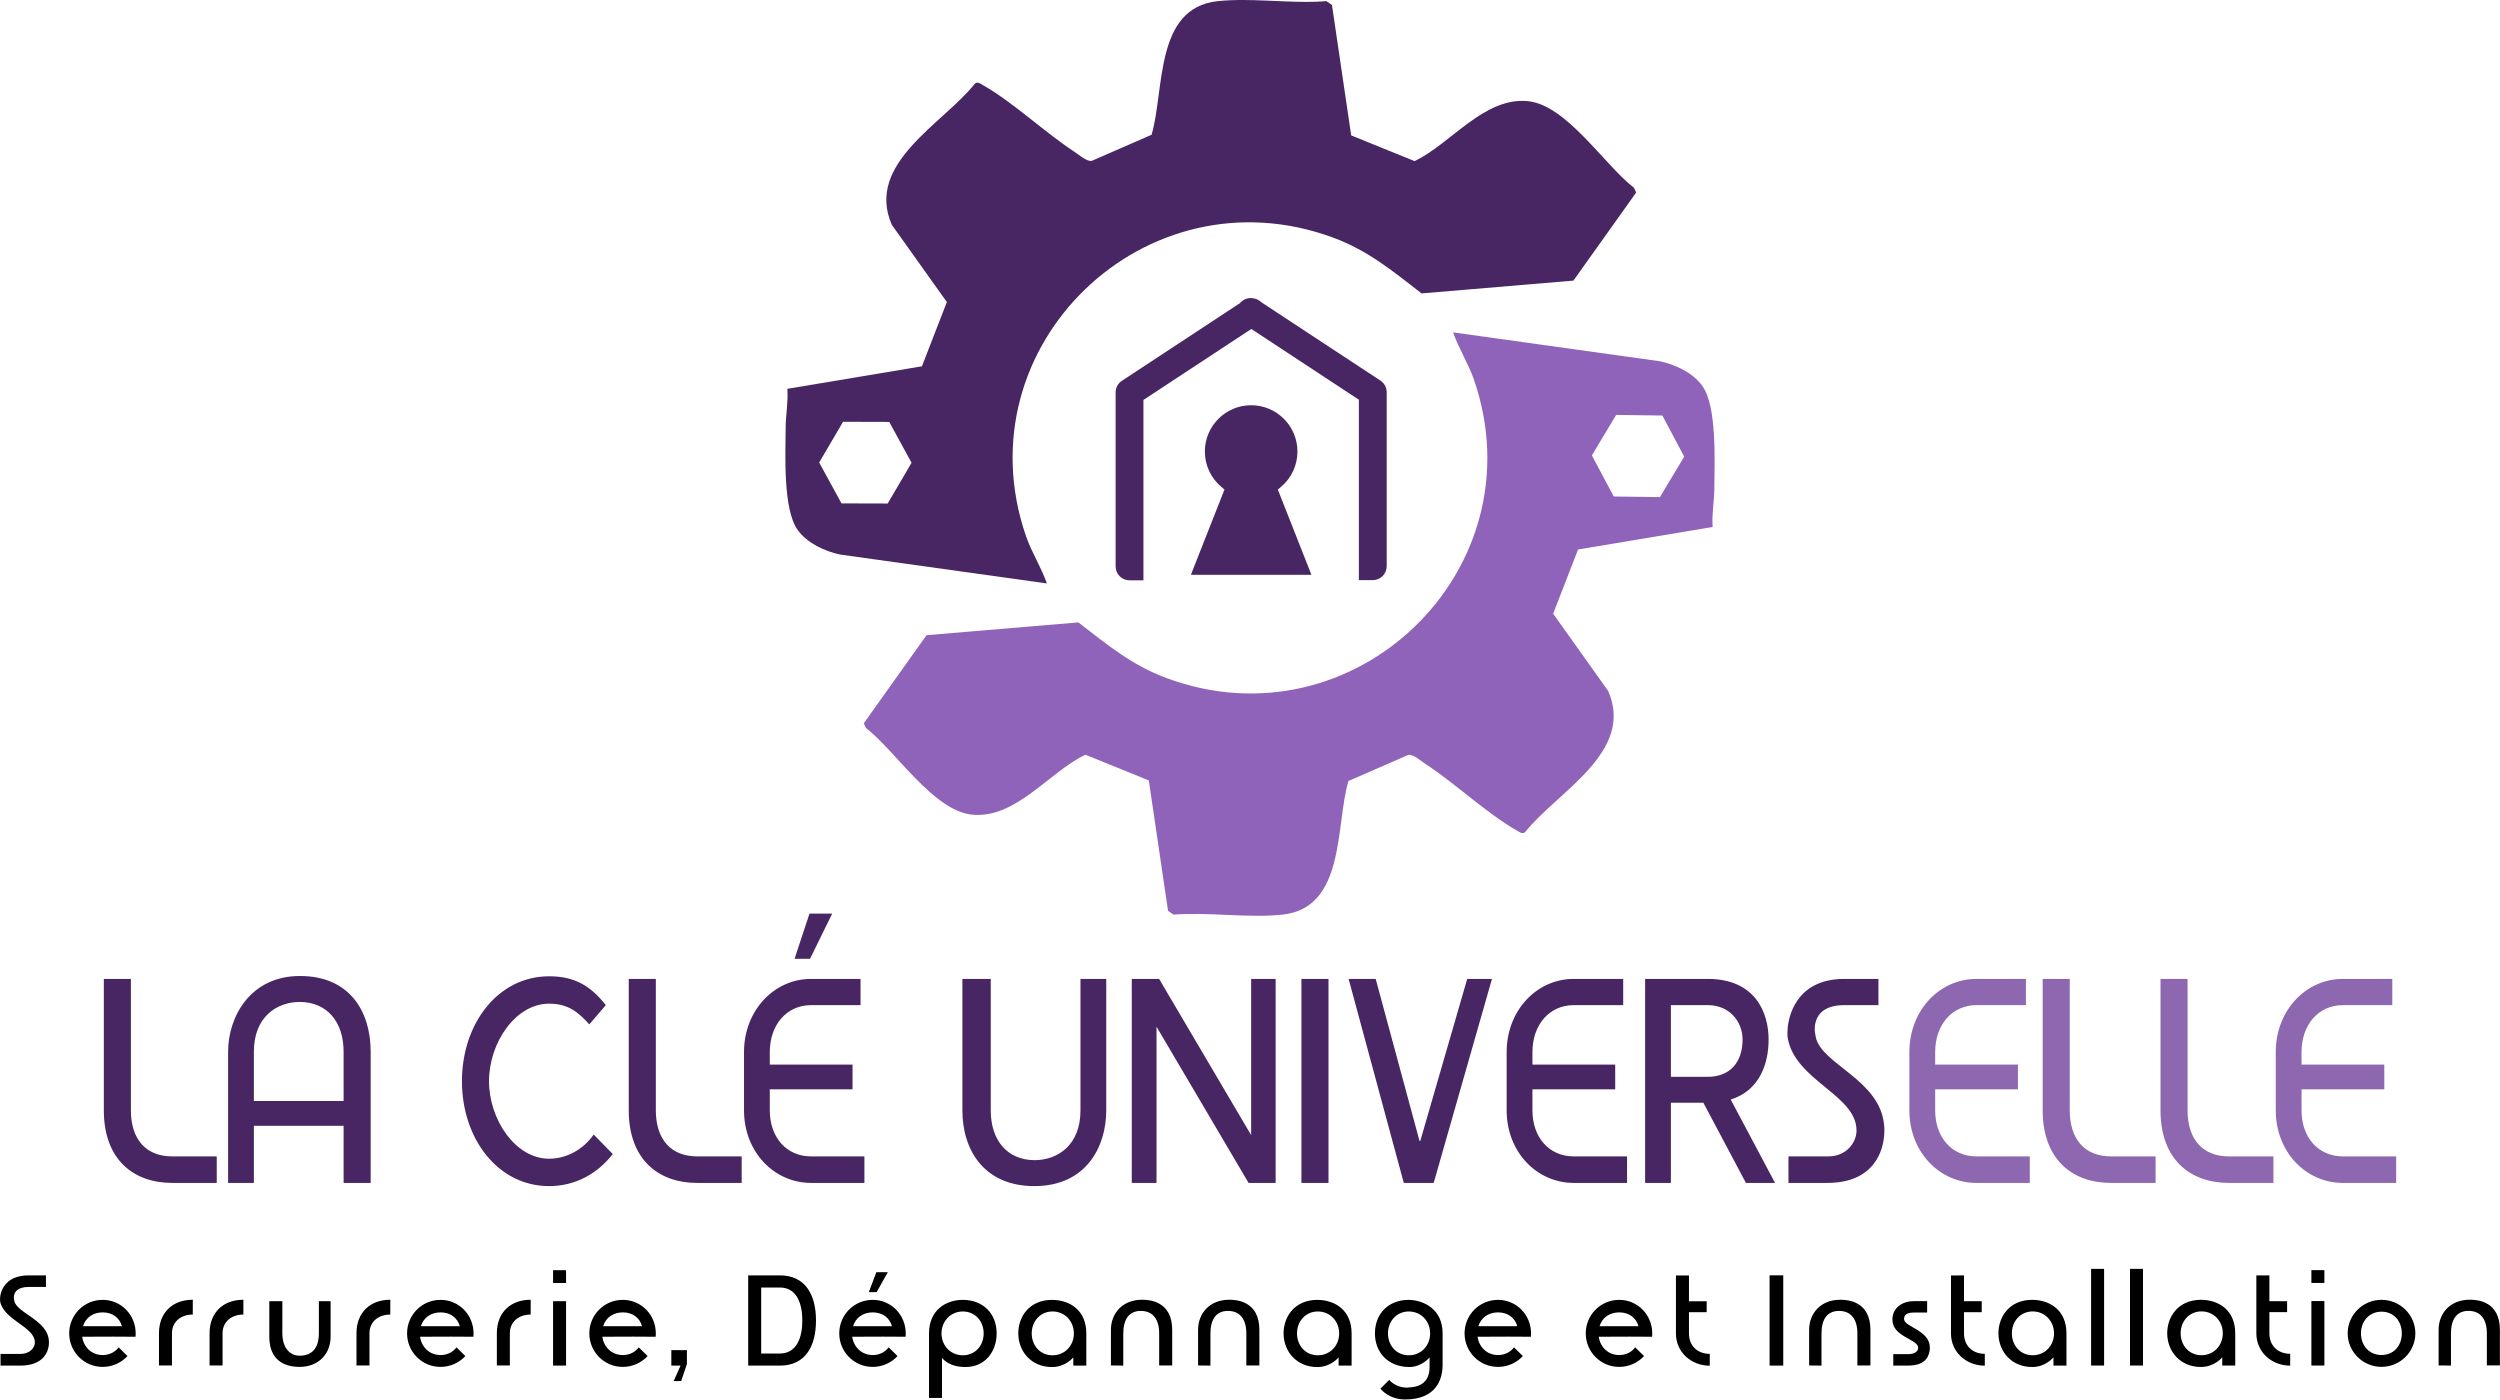
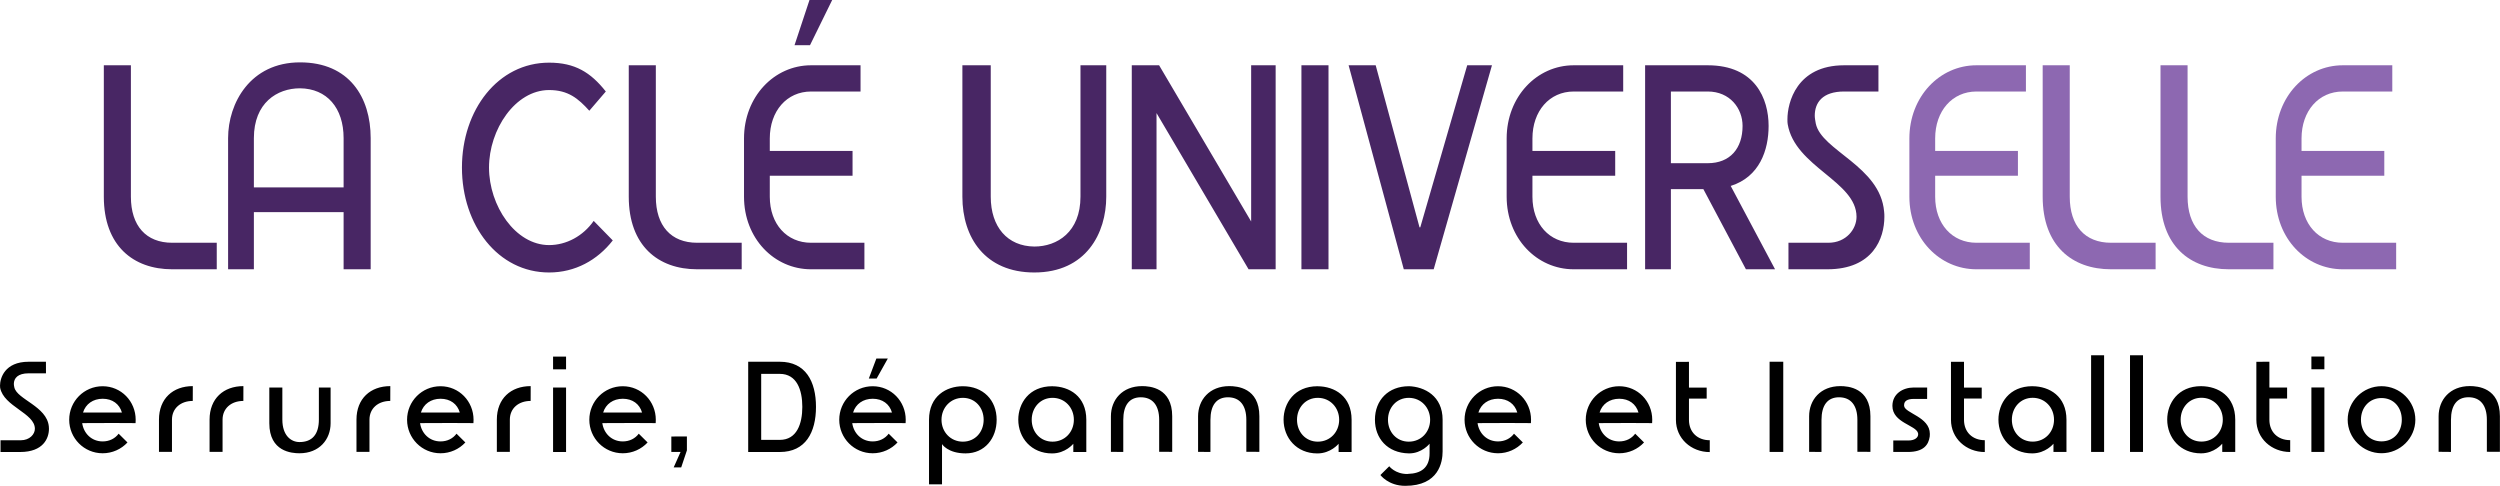
- <svg xmlns="http://www.w3.org/2000/svg" xmlns:xlink="http://www.w3.org/1999/xlink" width="63.1mm" height="35.324mm" viewBox="0 0 63.1 35.324" version="1.1" id="svg1">
+ <svg xmlns="http://www.w3.org/2000/svg" xmlns:xlink="http://www.w3.org/1999/xlink" width="63.1mm" height="12.264mm" viewBox="0 0 63.1 12.264" version="1.1" id="svg1">
  <defs id="defs1">
    <path id="rect4" d="M 596.798,93.338 H 964.494 V 152.735 H 596.798 Z" />
    <path id="rect5" d="m 576.999,237.588 h 811.759 v 82.024 H 576.999 Z" />
    <path id="rect6" d="M 630.739,73.539 H 1739.483 V 195.161 H 630.739 Z" />
    <linearGradient id="linearGradient12">
      <stop style="stop-color:#000000;stop-opacity:1;" offset="0" id="stop12" />
      <stop style="stop-color:#000000;stop-opacity:0;" offset="1" id="stop13" />
    </linearGradient>
    <path id="rect7" d="M 579.828,79.196 H 1838.478 V 234.759 H 579.828 Z" />
    <path id="path1" d="M 630.739,73.539 H 1739.483 V 195.161 H 630.739 Z" />
    <path id="path2" d="m 576.999,237.588 h 811.759 v 82.024 H 576.999 Z" />
    <path id="path3" d="M 596.798,93.338 H 964.494 V 152.735 H 596.798 Z" />
    <style id="style1">
      .cls-2 {
        fill: #5C2E7A;
      }

      .cls-3 {
        fill: #B8A0C8;
      }
    </style>
    <linearGradient xlink:href="#linearGradient12" id="linearGradient8" x1="582.761" y1="104.182" x2="1055.348" y2="104.182" gradientUnits="userSpaceOnUse" />
    <linearGradient xlink:href="#linearGradient12" id="linearGradient13" x1="493.516" y1="299.824" x2="1011.161" y2="299.824" gradientUnits="userSpaceOnUse" gradientTransform="translate(0,-5.92649)" />
  </defs>
-   <g id="layer1" transform="translate(-98.41755,-134.2895)">
+   <g id="layer1" transform="translate(-98.41755,-157.3495)">
    <g id="g9">
      <g id="g8">
        <path d="m 99.577,166.48 h -0.437 c -0.608,0 -0.722,0.42 -0.722,0.602 0,0.023 0,0.042 0.003,0.055 0.092,0.478 0.877,0.638 0.877,1.035 0,0.137 -0.131,0.29 -0.358,0.29 h -0.509 v 0.296 h 0.496 c 0.581,0 0.726,-0.345 0.726,-0.586 0,-0.019 0,-0.039 -0.003,-0.059 -0.049,-0.508 -0.798,-0.68 -0.87,-0.983 -0.007,-0.033 -0.013,-0.062 -0.013,-0.088 0,-0.146 0.099,-0.27 0.374,-0.27 h 0.437 z m 1.432,0.934 c 0.246,0 0.424,0.133 0.486,0.348 h -0.982 c 0.066,-0.215 0.253,-0.348 0.496,-0.348 z m -0.516,0.615 c 0.259,-0.003 0.519,-0.003 0.778,-0.003 0.197,0 0.371,0 0.568,0.003 0.003,-0.033 0.003,-0.052 0.003,-0.085 0,-0.465 -0.365,-0.846 -0.834,-0.846 -0.47,0 -0.844,0.381 -0.844,0.846 0,0.465 0.374,0.846 0.844,0.846 0.246,0 0.47,-0.104 0.627,-0.273 l -0.223,-0.221 c -0.089,0.12 -0.23,0.195 -0.404,0.195 -0.279,0 -0.479,-0.202 -0.516,-0.462 z m 2.791,-0.934 c -0.502,0 -0.854,0.316 -0.854,0.846 v 0.813 h 0.328 v -0.813 c 0,-0.283 0.217,-0.472 0.525,-0.472 z m 1.277,0 c -0.502,0 -0.854,0.316 -0.854,0.846 v 0.813 h 0.328 v -0.813 c 0,-0.283 0.217,-0.472 0.525,-0.472 z m 0.654,0.036 v 0.901 c 0,0.719 0.568,0.758 0.762,0.758 0.499,0 0.785,-0.348 0.785,-0.758 v -0.901 h -0.296 v 0.807 c 0,0.374 -0.167,0.569 -0.489,0.569 -0.21,0 -0.433,-0.159 -0.433,-0.569 v -0.807 z m 3.054,-0.036 c -0.502,0 -0.854,0.316 -0.854,0.846 v 0.813 h 0.328 v -0.813 c 0,-0.283 0.217,-0.472 0.525,-0.472 z m 1.268,0.319 c 0.246,0 0.424,0.133 0.486,0.348 h -0.982 c 0.066,-0.215 0.253,-0.348 0.496,-0.348 z m -0.516,0.615 c 0.259,-0.003 0.519,-0.003 0.778,-0.003 0.197,0 0.371,0 0.568,0.003 0.003,-0.033 0.003,-0.052 0.003,-0.085 0,-0.465 -0.365,-0.846 -0.834,-0.846 -0.47,0 -0.844,0.381 -0.844,0.846 0,0.465 0.374,0.846 0.844,0.846 0.246,0 0.47,-0.104 0.627,-0.273 l -0.223,-0.221 c -0.089,0.12 -0.23,0.195 -0.404,0.195 -0.279,0 -0.479,-0.202 -0.516,-0.462 z m 2.791,-0.934 c -0.502,0 -0.854,0.316 -0.854,0.846 v 0.813 h 0.328 v -0.813 c 0,-0.283 0.217,-0.472 0.525,-0.472 z m 0.565,0.036 v 1.627 h 0.328 v -1.627 z m 0,-0.781 v 0.322 h 0.328 v -0.322 z m 1.76,1.064 c 0.246,0 0.424,0.133 0.486,0.348 h -0.982 c 0.066,-0.215 0.253,-0.348 0.496,-0.348 z m -0.516,0.615 c 0.259,-0.003 0.519,-0.003 0.778,-0.003 0.197,0 0.371,0 0.568,0.003 0.003,-0.033 0.003,-0.052 0.003,-0.085 0,-0.465 -0.365,-0.846 -0.834,-0.846 -0.47,0 -0.844,0.381 -0.844,0.846 0,0.465 0.374,0.846 0.844,0.846 0.246,0 0.47,-0.104 0.627,-0.273 l -0.223,-0.221 c -0.089,0.12 -0.23,0.195 -0.404,0.195 -0.279,0 -0.479,-0.202 -0.516,-0.462 z m 1.741,0.338 v 0.39 h 0.233 l -0.174,0.39 h 0.19 l 0.144,-0.43 v -0.351 z m 2.738,-1.581 c 0.43,0 0.568,0.407 0.568,0.833 0,0.426 -0.138,0.833 -0.568,0.833 -0.02,0 -0.47,0 -0.47,0 v -1.666 c 0,0 0.453,0 0.47,0 z m -0.798,-0.306 v 2.278 c 0.046,0 0.089,0 0.135,0 0.22,0 0.443,0 0.663,0 0.65,0 0.913,-0.495 0.913,-1.139 0,-0.644 -0.263,-1.139 -0.913,-1.139 -0.089,0 -0.177,0 -0.266,0 -0.177,0 -0.355,0 -0.532,0 z m 3.524,-0.081 h -0.289 l -0.19,0.504 h 0.197 z m -0.381,1.015 c 0.246,0 0.424,0.133 0.486,0.348 h -0.982 c 0.066,-0.215 0.253,-0.348 0.496,-0.348 z m -0.516,0.615 c 0.259,-0.003 0.519,-0.003 0.778,-0.003 0.197,0 0.371,0 0.568,0.003 0.003,-0.033 0.003,-0.052 0.003,-0.085 0,-0.465 -0.365,-0.846 -0.834,-0.846 -0.47,0 -0.844,0.381 -0.844,0.846 0,0.465 0.374,0.846 0.844,0.846 0.246,0 0.47,-0.104 0.627,-0.273 l -0.223,-0.221 c -0.089,0.12 -0.23,0.195 -0.404,0.195 -0.279,0 -0.479,-0.202 -0.516,-0.462 z m 2.791,-0.638 c 0.312,0 0.525,0.247 0.525,0.553 0,0.309 -0.213,0.553 -0.525,0.553 -0.309,0 -0.539,-0.244 -0.539,-0.553 0,-0.306 0.23,-0.553 0.539,-0.553 z m 0,-0.293 c -0.414,0 -0.854,0.247 -0.854,0.846 v 1.63 h 0.328 v -1.015 c 0,0 0.144,0.234 0.594,0.234 0.489,0 0.785,-0.384 0.785,-0.849 0,-0.498 -0.342,-0.846 -0.854,-0.846 z m 2.263,0.293 c 0.312,0 0.539,0.247 0.539,0.553 0,0.309 -0.227,0.553 -0.539,0.553 -0.309,0 -0.525,-0.244 -0.525,-0.553 0,-0.306 0.217,-0.553 0.525,-0.553 z m 0,-0.293 c -0.003,0 -0.003,0 -0.007,0 -0.588,0 -0.857,0.436 -0.857,0.843 0,0.459 0.328,0.853 0.851,0.853 0,0 0.003,0 0.003,0 0.338,0 0.532,-0.241 0.535,-0.244 v 0.208 h 0.328 v -0.813 c 0,-0.595 -0.43,-0.843 -0.854,-0.846 z m 3.021,1.656 v -0.898 c 0,-0.722 -0.568,-0.761 -0.759,-0.761 -0.502,0 -0.788,0.348 -0.788,0.761 v 0.898 l 0.312,0.003 v -0.807 c 0,-0.374 0.154,-0.573 0.443,-0.573 0.296,0 0.463,0.202 0.463,0.569 v 0.807 z m 2.2,0 v -0.898 c 0,-0.722 -0.568,-0.761 -0.759,-0.761 -0.502,0 -0.788,0.348 -0.788,0.761 v 0.898 l 0.312,0.003 v -0.807 c 0,-0.374 0.154,-0.573 0.443,-0.573 0.296,0 0.463,0.202 0.463,0.569 v 0.807 z m 1.475,-1.363 c 0.312,0 0.539,0.247 0.539,0.553 0,0.309 -0.227,0.553 -0.539,0.553 -0.309,0 -0.525,-0.244 -0.525,-0.553 0,-0.306 0.217,-0.553 0.525,-0.553 z m 0,-0.293 c -0.003,0 -0.003,0 -0.007,0 -0.588,0 -0.857,0.436 -0.857,0.843 0,0.459 0.328,0.853 0.851,0.853 0,0 0.003,0 0.003,0 0.338,0 0.532,-0.241 0.535,-0.244 v 0.208 h 0.328 v -0.813 c 0,-0.595 -0.43,-0.843 -0.854,-0.846 z m 2.296,0.293 c 0.312,0 0.539,0.247 0.539,0.553 0,0.309 -0.227,0.553 -0.539,0.553 -0.309,0 -0.525,-0.244 -0.525,-0.553 0,-0.306 0.217,-0.553 0.525,-0.553 z m 0,-0.293 c -0.512,0 -0.854,0.348 -0.854,0.846 0,0.465 0.312,0.839 0.854,0.849 0.007,0 0.01,0 0.013,0 0.319,0 0.512,-0.244 0.512,-0.244 v 0.244 c 0,0.371 -0.227,0.508 -0.539,0.517 -0.01,0 -0.016,0.003 -0.026,0.003 -0.305,0 -0.453,-0.195 -0.453,-0.195 l -0.223,0.221 c 0,0 0.2,0.273 0.627,0.273 0.847,0 0.943,-0.599 0.943,-0.869 v -0.39 -0.41 c 0,-0.599 -0.456,-0.833 -0.854,-0.846 z m 2.253,0.316 c 0.246,0 0.424,0.133 0.486,0.348 h -0.982 c 0.066,-0.215 0.253,-0.348 0.496,-0.348 z m -0.516,0.615 c 0.259,-0.003 0.519,-0.003 0.778,-0.003 0.197,0 0.371,0 0.568,0.003 0.003,-0.033 0.003,-0.052 0.003,-0.085 0,-0.465 -0.365,-0.846 -0.834,-0.846 -0.47,0 -0.844,0.381 -0.844,0.846 0,0.465 0.374,0.846 0.844,0.846 0.246,0 0.47,-0.104 0.627,-0.273 l -0.223,-0.221 c -0.089,0.12 -0.23,0.195 -0.404,0.195 -0.279,0 -0.479,-0.202 -0.516,-0.462 z m 3.575,-0.615 c 0.246,0 0.424,0.133 0.486,0.348 h -0.982 c 0.066,-0.215 0.253,-0.348 0.496,-0.348 z m -0.516,0.615 c 0.259,-0.003 0.519,-0.003 0.778,-0.003 0.197,0 0.371,0 0.568,0.003 0.003,-0.033 0.003,-0.052 0.003,-0.085 0,-0.465 -0.365,-0.846 -0.834,-0.846 -0.47,0 -0.844,0.381 -0.844,0.846 0,0.465 0.374,0.846 0.844,0.846 0.246,0 0.47,-0.104 0.627,-0.273 l -0.223,-0.221 c -0.089,0.12 -0.23,0.195 -0.404,0.195 -0.279,0 -0.479,-0.202 -0.516,-0.462 z m 1.947,-1.546 v 1.464 c 0,0.469 0.384,0.813 0.854,0.813 v -0.299 c -0.312,0 -0.525,-0.205 -0.525,-0.514 v -0.537 h 0.447 v -0.277 h -0.447 v -0.651 z m 2.364,2.274 h 0.345 v -2.278 h -0.345 z m 2.545,-0.003 v -0.898 c 0,-0.722 -0.568,-0.761 -0.759,-0.761 -0.502,0 -0.788,0.348 -0.788,0.761 v 0.898 l 0.312,0.003 v -0.807 c 0,-0.374 0.154,-0.573 0.443,-0.573 0.296,0 0.463,0.202 0.463,0.569 v 0.807 z m 1.432,-1.624 h -0.335 c -0.279,0 -0.542,0.159 -0.542,0.465 0,0.426 0.598,0.485 0.647,0.687 0.003,0.01 0.003,0.019 0.003,0.029 0,0.091 -0.099,0.156 -0.24,0.156 -0.003,0 -0.007,0 -0.01,0 h -0.378 v 0.29 h 0.368 c 0.397,0 0.522,-0.179 0.552,-0.39 0.003,-0.023 0.003,-0.045 0.003,-0.065 0,-0.433 -0.634,-0.521 -0.65,-0.709 0,-0.007 0,-0.013 0,-0.019 0,-0.101 0.079,-0.156 0.246,-0.156 0,0 0,0 0,0 h 0.335 z m 0.601,-0.648 v 1.464 c 0,0.469 0.384,0.813 0.854,0.813 v -0.299 c -0.312,0 -0.525,-0.205 -0.525,-0.514 v -0.537 h 0.447 v -0.277 h -0.447 v -0.651 z m 2.062,0.908 c 0.312,0 0.539,0.247 0.539,0.553 0,0.309 -0.227,0.553 -0.539,0.553 -0.309,0 -0.525,-0.244 -0.525,-0.553 0,-0.306 0.217,-0.553 0.525,-0.553 z m 0,-0.293 c -0.003,0 -0.003,0 -0.007,0 -0.588,0 -0.857,0.436 -0.857,0.843 0,0.459 0.328,0.853 0.851,0.853 0,0 0.003,0 0.003,0 0.338,0 0.532,-0.241 0.535,-0.244 v 0.208 h 0.328 v -0.813 c 0,-0.595 -0.43,-0.843 -0.854,-0.846 z m 1.475,1.659 h 0.328 v -2.44 h -0.328 z m 0.982,0 h 0.328 v -2.44 h -0.328 z m 1.803,-1.367 c 0.312,0 0.539,0.247 0.539,0.553 0,0.309 -0.227,0.553 -0.539,0.553 -0.309,0 -0.525,-0.244 -0.525,-0.553 0,-0.306 0.217,-0.553 0.525,-0.553 z m 0,-0.293 c -0.003,0 -0.003,0 -0.007,0 -0.588,0 -0.857,0.436 -0.857,0.843 0,0.459 0.328,0.853 0.851,0.853 0,0 0.003,0 0.003,0 0.338,0 0.532,-0.241 0.535,-0.244 v 0.208 h 0.328 v -0.813 c 0,-0.595 -0.43,-0.843 -0.854,-0.846 z m 1.386,-0.615 v 1.464 c 0,0.469 0.384,0.813 0.854,0.813 v -0.299 c -0.312,0 -0.525,-0.205 -0.525,-0.514 v -0.537 h 0.447 v -0.277 h -0.447 v -0.651 z m 1.389,0.648 v 1.627 h 0.328 v -1.627 z m 0,-0.781 v 0.322 h 0.328 v -0.322 z m 1.77,1.048 c 0.312,0 0.512,0.241 0.512,0.547 0,0.309 -0.2,0.547 -0.512,0.547 -0.309,0 -0.519,-0.238 -0.519,-0.547 0,-0.306 0.21,-0.547 0.519,-0.547 z m 0,-0.299 c -0.47,0 -0.854,0.381 -0.854,0.846 0,0.465 0.384,0.846 0.854,0.846 0.47,0 0.854,-0.381 0.854,-0.846 0,-0.465 -0.384,-0.846 -0.854,-0.846 z m 2.988,1.656 v -0.898 c 0,-0.722 -0.568,-0.761 -0.759,-0.761 -0.502,0 -0.788,0.348 -0.788,0.761 v 0.898 l 0.312,0.003 v -0.807 c 0,-0.374 0.154,-0.573 0.443,-0.573 0.296,0 0.463,0.202 0.463,0.569 v 0.807 z" id="text3-9" style="font-size:3.477px;font-family:Astonpoliz;-inkscape-font-specification:'Astonpoliz, Normal';letter-spacing:0.344px;word-spacing:-0.373px;display:inline;fill-rule:evenodd;stroke:none;stroke-width:0.944;stroke-linejoin:bevel;stroke-miterlimit:2;stroke-dasharray:none;paint-order:fill markers stroke" aria-label="Serrurerie, Dépannage et Installation" />
        <g id="logo" transform="matrix(0.04344383,0,0,0.04344383,84.58574,156.0335)" style="display:inline;stroke:none;stroke-width:21.729;stroke-dasharray:none">
          <defs id="defs3">
            <path id="path4" d="M 579.828,79.196 H 1838.478 V 234.759 H 579.828 Z" />
            <path id="path5" d="M 630.739,73.539 H 1739.483 V 195.161 H 630.739 Z" />
            <path id="path6" d="m 576.999,237.588 h 811.759 v 82.024 H 576.999 Z" />
            <path id="path7" d="M 596.798,93.338 H 964.494 V 152.735 H 596.798 Z" />
            <style id="style7">
      .cls-2 {
        fill: #5C2E7A;
      }

      .cls-3 {
        fill: #B8A0C8;
      }
    </style>
            <linearGradient xlink:href="#linearGradient12" id="linearGradient7" x1="582.761" y1="104.182" x2="1055.348" y2="104.182" gradientUnits="userSpaceOnUse" />
            <linearGradient xlink:href="#linearGradient12" id="linearGradient9" x1="493.516" y1="299.824" x2="1011.161" y2="299.824" gradientUnits="userSpaceOnUse" gradientTransform="translate(0,-5.92649)" />
          </defs>
          <g id="layer1-8" transform="translate(-0.00316211,-0.00955646)" style="stroke:none;stroke-width:21.729;stroke-dasharray:none" />
          <g id="g11" transform="translate(6.718868)">
            <text xml:space="preserve" style="writing-mode:lr-tb;direction:ltr;fill:none;fill-opacity:0.012;stroke:none;stroke-width:21.729;stroke-dasharray:none" x="613.765" y="164.039" id="text1">
              <tspan id="tspan1" x="613.765" y="164.039" />
            </text>
            <path style="fill:none;fill-opacity:0.012;stroke:none;stroke-width:21.729;stroke-dasharray:none" id="path9" d="m 581.238,301.375 c 6.21,-2.24 12.299,-4.851 18.63,-6.721 21.305,-6.293 50.644,-12.664 72.007,-16.8 21.93,-4.245 56.902,-10.002 79.392,-12.975 10.685,-1.412 21.425,-2.377 32.138,-3.566 17.942,-0.729 26.271,-1.884 43.26,0.042 3.999,0.453 10.982,6.295 11.839,2.363 0.865,-3.967 -7.394,-4.388 -11.448,-4.159 -11.938,0.675 -23.427,4.833 -35.221,6.798 -18.347,3.056 -36.789,5.508 -55.184,8.262 -52.349,6.553 -104.719,12.943 -157.076,19.428 -11.369,1.408 -22.753,2.701 -34.103,4.247 -6.078,0.828 -18.436,-3.253 -18.177,2.876 0.312,7.385 12.53,7.843 18.795,11.765 94.676,12.281 34.093,4.67 159.384,19.387 40.766,4.789 81.508,9.79 122.293,14.414 103.199,11.698 206.553,22.01 309.836,32.926 1.18,0.125 96.723,10.096 108.077,11.767 9.029,1.329 17.925,3.458 26.827,5.472 0.679,0.154 -1.541,-0.308 -2.086,0.126 -2.105,1.676 -3.226,4.47 -5.498,5.912 -4.44,2.818 -9.535,4.437 -14.302,6.656 -24.742,8.193 -50.671,14.187 -76.912,12.109 -23.677,-1.875 -29.898,-4.859 -54.5,-11.317 -29.857,-8.825 -58.592,-21.095 -85.419,-36.908 -3.223,-1.9 -6.102,-4.333 -9.115,-6.551 -13.332,-9.809 -14.699,-10.969 -27.185,-20.601 -18.338,-14.234 -37.338,-25.215 -60.535,-29.647 -4.104,-0.784 -8.232,-1.63 -12.407,-1.782 -3.564,-0.13 -7.105,0.626 -10.658,0.94 -2.831,0.953 -5.662,1.905 -8.493,2.858 0,0 11.465,7.773 11.465,7.773 v 0 c 2.699,-0.911 5.399,-1.821 8.098,-2.732 11.828,-0.986 9.84,-1.589 22.398,0.882 4.583,0.902 8.969,2.808 13.61,3.33 0.8,0.09 1.067,-1.895 1.814,-1.595 5.379,2.155 18.496,12.111 22.798,15.223 4.732,3.606 23.959,18.347 28.053,21.053 35.281,23.321 73.066,42.305 113.814,54.079 24.914,6.825 32.077,10.247 56.155,12.199 26.499,2.149 52.542,-4.59 77.646,-12.253 5.166,-2.202 10.836,-3.474 15.497,-6.607 2.832,-1.903 8.207,-5.213 6.317,-8.055 -8.566,-12.882 -31.979,-14.434 -44.426,-15.789 -34.385,-3.743 -69.076,-4.274 -103.43,-8.321 -27.456,-2.445 -54.933,-4.665 -82.369,-7.336 -47.559,-4.629 -181.966,-19.079 -225.311,-23.993 -81.045,-9.187 -148.166,-16.679 -228.048,-29.747 -21.509,-3.519 -42.79,-8.312 -64.185,-12.469 0.775,1.339 0.779,4.029 2.326,4.017 5.578,-0.045 10.727,-3.13 16.209,-4.167 10.894,-2.06 21.902,-3.473 32.867,-5.113 51.739,-7.74 103.602,-14.666 155.595,-20.475 19.124,-2.252 38.273,-4.299 57.372,-6.755 13.55,-1.742 28.729,0.982 40.565,-5.84 4.678,-2.696 -7.633,-7.917 -12.444,-10.368 -3.368,-1.715 -7.443,-1.41 -11.213,-1.683 -16.776,-1.214 -23.954,0.043 -41.722,1.294 -69.126,9.092 -137.867,21.207 -205.721,37.323 z" />
            <text xml:space="preserve" id="text4" style="writing-mode:lr-tb;direction:ltr;white-space:pre;shape-inside:url(#rect4);display:inline;fill:none;fill-opacity:0.012;stroke:none;stroke-width:21.729;stroke-dasharray:none" transform="translate(-0.00316211,-0.00955646)" />
            <text xml:space="preserve" id="text5" style="writing-mode:lr-tb;direction:ltr;white-space:pre;shape-inside:url(#rect5);display:inline;fill:none;fill-opacity:0.012;stroke:none;stroke-width:21.729;stroke-dasharray:none" transform="translate(-0.00316211,-0.00955646)" />
            <text xml:space="preserve" id="text6" style="writing-mode:lr-tb;direction:ltr;white-space:pre;shape-inside:url(#rect6);display:inline;fill:none;fill-opacity:0.012;stroke:none;stroke-width:21.729;stroke-dasharray:none" transform="translate(-0.00316211,-0.00955646)" />
-             <g id="g40" transform="matrix(1.129165,0,0,1.129165,767.9453,-500.5175)" style="stroke:none;stroke-width:19.244;stroke-dasharray:none">
-               <g id="g37" style="stroke:none;stroke-width:19.244;stroke-dasharray:none">
-                 <g id="g1" style="stroke:none;stroke-width:19.244;stroke-dasharray:none" />
-               </g>
-               <g id="g39" style="stroke:none;stroke-width:19.244;stroke-dasharray:none">
-                 <g id="g93" style="stroke:none;stroke-width:19.244;stroke-dasharray:none">
-                   <path id="path36" class="cls-2" d="M 235.967,0.012 C 231.282,-0.011 226.703,0.137 222.32,0.609 c -32.5,3.51 -27.15,46.02 -33.9,68.74 l -30.84,13.451 c -2.6,0.36 -6.621,-3.23 -9.041,-4.82 C 133.189,67.89 117.001,52.49 101.561,43.75 100.281,43.02 99.169,41.97 97.619,42.92 81.099,63.81 41.05,84.02 54.75,115.65 l 28.34,39.779 -12.83,33.051 -69.24,11.58 c 0.52,6.47 -0.839,13.55 -0.869,19.77 -0.07,13.72 -1.49,42.15 6.18,52.85 4.86,6.78 13.969,11.03 21.939,12.67 l 106.291,14.85 c -2.94,-8.43 -7.861,-15.93 -10.781,-24.42 C 90.279,178.199 185.33,86.47 282,122.33 c 17.94,6.66 30.489,17.171 45.359,28.641 l 78.111,-6.58 32.289,-45.33 -1.129,-2.42 c -15.24,-11.78 -34.661,-42.58 -54.521,-44.58 -22.53,-2.27 -39.5,21.75 -58.34,30.85 L 291.129,69.672 281.24,2.58 278.43,0.609 C 265.012,1.674 250.02,0.079 235.967,0.012 Z M 29.684,217.025 l 23.764,0.065 11.482,21.025 -12.281,20.961 -23.764,-0.064 -11.482,-21.025 z" style="fill:#482664;fill-opacity:1;stroke:none;stroke-width:19.244;stroke-dasharray:none" transform="translate(1.1389267e-6)" />
-                   <path id="path37" class="cls-3" d="m 343.551,171.02 c 2.94,8.43 7.859,15.93 10.779,24.42 33.5,97.58 -61.551,189.311 -158.221,153.451 C 178.169,342.231 165.62,331.72 150.75,320.25 l -78.109,6.58 -32.291,45.33 1.131,2.42 c 15.24,11.78 34.66,42.58 54.52,44.58 22.53,2.27 39.5,-21.75 58.34,-30.85 l 32.664,13.248 9.887,67.072 2.809,1.969 c 17.89,-1.42 38.581,1.89 56.111,0 32.5,-3.51 27.15,-46.02 33.9,-68.74 l 30.84,-13.449 c 2.6,-0.36 6.619,3.23 9.039,4.82 15.35,10.09 31.54,25.49 46.98,34.23 1.28,0.73 2.389,1.778 3.939,0.828 16.52,-20.89 56.571,-41.099 42.871,-72.729 l -28.342,-39.781 12.83,-33.049 69.24,-11.58 c -0.52,-6.47 0.841,-13.55 0.871,-19.77 0.06,-13.72 1.479,-42.142 -6.201,-52.842 -4.86,-6.78 -13.969,-11.03 -21.939,-12.67 z m 83.914,42.471 23.762,0.318 11.256,21.148 -12.504,20.826 -23.764,-0.318 -11.256,-21.146 z" style="fill:#8f63ba;fill-opacity:1;stroke:none;stroke-width:19.244;stroke-dasharray:none" transform="translate(1.1389267e-6)" />
-                   <path class="cls-2" d="m 295.08,298.49 v -92.82 l -55.34,-36.4 -55.5,36.51 v 92.82 h -7.16 c -3.96,0 -7.16,-3.2 -7.16,-7.16 v -89.52 c 0,-2.41 1.21,-4.66 3.23,-5.98 l 60.77,-39.98 c 1.72,-2.09 4.54,-3.08 7.28,-2.39 l 0.42,0.1 c 1.27,0.32 2.39,0.97 3.29,1.86 l 61.26,40.3 c 2.01,1.32 3.23,3.57 3.23,5.98 v 89.52 c 0,3.96 -3.2,7.16 -7.16,7.16 z" id="path38" style="fill:#482664;fill-opacity:1;stroke:none;stroke-width:19.244;stroke-dasharray:none" />
-                   <path class="cls-2" d="m 208.65,295.77 17.29,-43.89 -1.57,-1.31 c -5.42,-4.54 -8.53,-11.19 -8.53,-18.24 0,-13.13 10.69,-23.82 23.82,-23.82 13.13,0 23.82,10.69 23.82,23.82 0,7.05 -3.11,13.7 -8.53,18.24 l -1.57,1.31 17.29,43.89 h -62.03 z" id="path39" style="fill:#482664;fill-opacity:1;stroke:none;stroke-width:19.244;stroke-dasharray:none" />
-                 </g>
-               </g>
-             </g>
            <text xml:space="preserve" style="font-style:normal;font-variant:normal;font-weight:normal;font-stretch:normal;font-size:133.333px;font-family:Astonpoliz;-inkscape-font-specification:'Astonpoliz, Normal';font-variant-ligatures:normal;font-variant-caps:normal;font-variant-numeric:normal;font-variant-east-asian:normal;writing-mode:lr-tb;direction:ltr;fill:#ff9955;fill-opacity:1;stroke:none;stroke-width:21.729;stroke-dasharray:none" x="229.099" y="56.559" id="text8">
              <tspan id="tspan8" x="229.099" y="56.559" />
            </text>
            <g id="g94" transform="matrix(0.8757351,0,0,0.8757351,-10.84002,-38.62194)" style="stroke:none;stroke-width:24.812;stroke-dasharray:none">
              <g id="text11" style="font-size:148.143px;font-family:Astonpoliz;-inkscape-font-specification:'Astonpoliz, Normal';fill:#482664;fill-opacity:1;stroke:none;stroke-width:20.213;stroke-dasharray:none" transform="matrix(1.154608,0,0,1.305068,-315.6058,-26.79981)" aria-label="LA CLÉ UNIVERSELLE">
                <path d="m 651.956,114.018 v 66.812 c 0,24.888 16.888,36.888 39.258,36.888 h 25.629 v -13.481 h -25.629 c -14.962,0 -23.703,-8.592 -23.703,-23.407 v -66.812 z m 112.737,11.703 c 15.407,0.148 25.036,9.926 25.036,25.332 v 25.036 h -51.554 v -25.036 c 0,-17.925 13.333,-25.332 26.518,-25.332 z m -41.332,25.332 v 66.664 h 14.814 v -29.036 h 51.554 v 29.036 h 15.555 v -66.664 c 0,-20.74 -12.296,-38.517 -40.591,-38.517 -28.592,0 -41.332,20.74 -41.332,38.517 z m 184.438,-38.369 c -29.332,0 -50.072,23.999 -50.072,53.331 0,29.332 20.74,53.331 50.072,53.331 14.962,0 27.703,-6.222 36.591,-16.296 l -10.963,-9.926 c -6.074,7.703 -15.703,12.296 -25.629,12.296 -19.407,0 -34.517,-19.999 -34.517,-39.406 0,-19.407 15.111,-39.406 34.517,-39.406 10.963,0 16.74,4.296 23.11,10.518 l 9.481,-9.777 c -8.74,-9.777 -17.777,-14.666 -32.591,-14.666 z m 45.776,1.333 v 66.812 c 0,24.888 16.888,36.888 39.258,36.888 h 25.629 v -13.481 h -25.629 c -14.962,0 -23.703,-8.592 -23.703,-23.407 v -66.812 z M 1070.459,80.834 h -13.037 l -8.592,22.962 h 8.889 z m -12.148,33.184 c -21.184,0 -38.517,15.999 -38.517,37.184 v 29.629 c 0,21.184 17.333,36.888 38.517,36.888 h 30.666 v -13.481 h -30.666 c -13.925,0 -23.703,-9.481 -23.703,-23.407 v -10.666 h 47.554 v -12.592 h -47.554 v -6.37 c 0,-13.925 9.777,-23.851 23.703,-23.851 h 28.443 v -13.333 z m 169.624,0 h -14.814 v 66.812 c 0,17.925 -13.333,25.332 -26.518,25.332 -15.407,-0.148 -25.036,-9.926 -25.036,-25.332 v -66.812 h -16.296 v 66.812 c 0,20.74 13.037,38.517 41.332,38.517 29.777,0 41.332,-19.999 41.332,-38.517 z m 14.666,0 v 103.7 h 14.222 v -79.405 l 52.887,79.405 h 15.555 v -103.7 h -14.074 v 79.405 l -52.887,-79.405 z m 97.478,103.7 h 15.555 v -103.7 h -15.555 z m 27.11,-103.7 31.703,103.7 h 17.185 l 33.48,-103.7 h -14.222 l -26.962,82.368 h -0.444 l -25.184,-82.368 z m 129.329,0 c -21.184,0 -38.517,15.999 -38.517,37.184 v 29.629 c 0,21.184 17.333,36.888 38.517,36.888 h 30.666 v -13.481 h -30.666 c -13.925,0 -23.703,-9.481 -23.703,-23.407 v -10.666 h 47.554 v -12.592 h -47.554 v -6.37 c 0,-13.925 9.777,-23.851 23.703,-23.851 h 28.444 v -13.333 z m 77.034,13.333 c 12.74,0 19.999,8.592 19.999,17.481 0,11.407 -7.111,18.962 -19.999,18.962 -2.815,0 -15.703,0 -21.184,0 v -36.443 c 0,0 20.444,0 21.184,0 z m -35.999,-13.333 v 103.7 h 14.814 v -40.739 c 4.444,0 13.777,0 18.666,0 l 24.444,40.739 h 16.74 l -25.481,-42.369 c 16.592,-4.592 21.777,-18.222 21.777,-30.517 0,-13.777 -7.703,-30.814 -34.962,-30.814 -3.852,0 -7.852,0 -11.703,0 -8.148,0 -16.296,0 -24.296,0 z m 134.069,0 h -19.703 c -27.406,0 -32.591,19.11 -32.591,27.406 0,1.037 0,1.926 0.148,2.518 4.148,21.777 39.554,29.036 39.554,47.109 0,6.222 -5.926,13.185 -16.148,13.185 h -22.962 v 13.481 h 22.37 c 26.221,0 32.74,-15.703 32.74,-26.666 0,-0.889 0,-1.778 -0.148,-2.667 -2.222,-23.11 -35.999,-30.962 -39.258,-44.739 -0.296,-1.481 -0.593,-2.815 -0.593,-4 0,-6.666 4.444,-12.296 16.888,-12.296 h 19.703 z" id="path10" style="fill:#482664;fill-opacity:1;stroke:none;stroke-width:20.213;stroke-dasharray:none" />
                <path style="fill:#8d68b1;fill-opacity:1;stroke:none;stroke-width:20.213;stroke-dasharray:none" d="m 1727.918,114.018 c -21.184,0 -38.517,15.999 -38.517,37.184 v 29.629 c 0,21.184 17.333,36.888 38.517,36.888 h 30.666 v -13.481 h -30.666 c -13.925,0 -23.703,-9.481 -23.703,-23.407 v -10.666 h 47.554 v -12.592 h -47.554 v -6.37 c 0,-13.925 9.777,-23.851 23.703,-23.851 h 28.444 v -13.333 z m 38.073,0 v 66.812 c 0,24.888 16.888,36.888 39.258,36.888 h 25.629 v -13.481 h -25.629 c -14.963,0 -23.703,-8.592 -23.703,-23.407 v -66.812 z m 67.701,0 v 66.812 c 0,24.888 16.888,36.888 39.258,36.888 h 25.629 v -13.481 h -25.629 c -14.963,0 -23.703,-8.592 -23.703,-23.407 v -66.812 z m 104.737,0 c -21.184,0 -38.517,15.999 -38.517,37.184 v 29.629 c 0,21.184 17.333,36.888 38.517,36.888 h 30.666 v -13.481 h -30.666 c -13.925,0 -23.703,-9.481 -23.703,-23.407 v -10.666 h 47.554 v -12.592 h -47.554 v -6.37 c 0,-13.925 9.777,-23.851 23.703,-23.851 h 28.444 v -13.333 z" id="path11" />
              </g>
            </g>
            <text xml:space="preserve" style="font-size:310.544px;font-family:Astonpoliz;-inkscape-font-specification:'Astonpoliz, Normal';letter-spacing:104.188px;writing-mode:lr-tb;direction:ltr;fill:#484537;fill-opacity:0.424;fill-rule:evenodd;stroke:none;stroke-width:21.729;stroke-linejoin:bevel;stroke-miterlimit:2;stroke-dasharray:none;stroke-opacity:0.93;paint-order:fill markers stroke" x="454.206" y="335.843" id="text2">
              <tspan id="tspan2" style="fill:#484537;stroke:none;stroke-width:21.729;stroke-dasharray:none" x="454.206" y="335.843" />
            </text>
            <text xml:space="preserve" style="font-size:310.544px;font-family:Astonpoliz;-inkscape-font-specification:'Astonpoliz, Normal';letter-spacing:104.188px;writing-mode:lr-tb;direction:ltr;fill:#484537;fill-opacity:0.424;fill-rule:evenodd;stroke:none;stroke-width:21.729;stroke-linejoin:bevel;stroke-miterlimit:2;stroke-dasharray:none;stroke-opacity:0.93;paint-order:fill markers stroke" x="511.255" y="359.614" id="text3">
              <tspan id="tspan3" style="stroke:none;stroke-width:21.729;stroke-dasharray:none" x="511.255" y="359.614" />
            </text>
          </g>
        </g>
      </g>
    </g>
  </g>
</svg>
